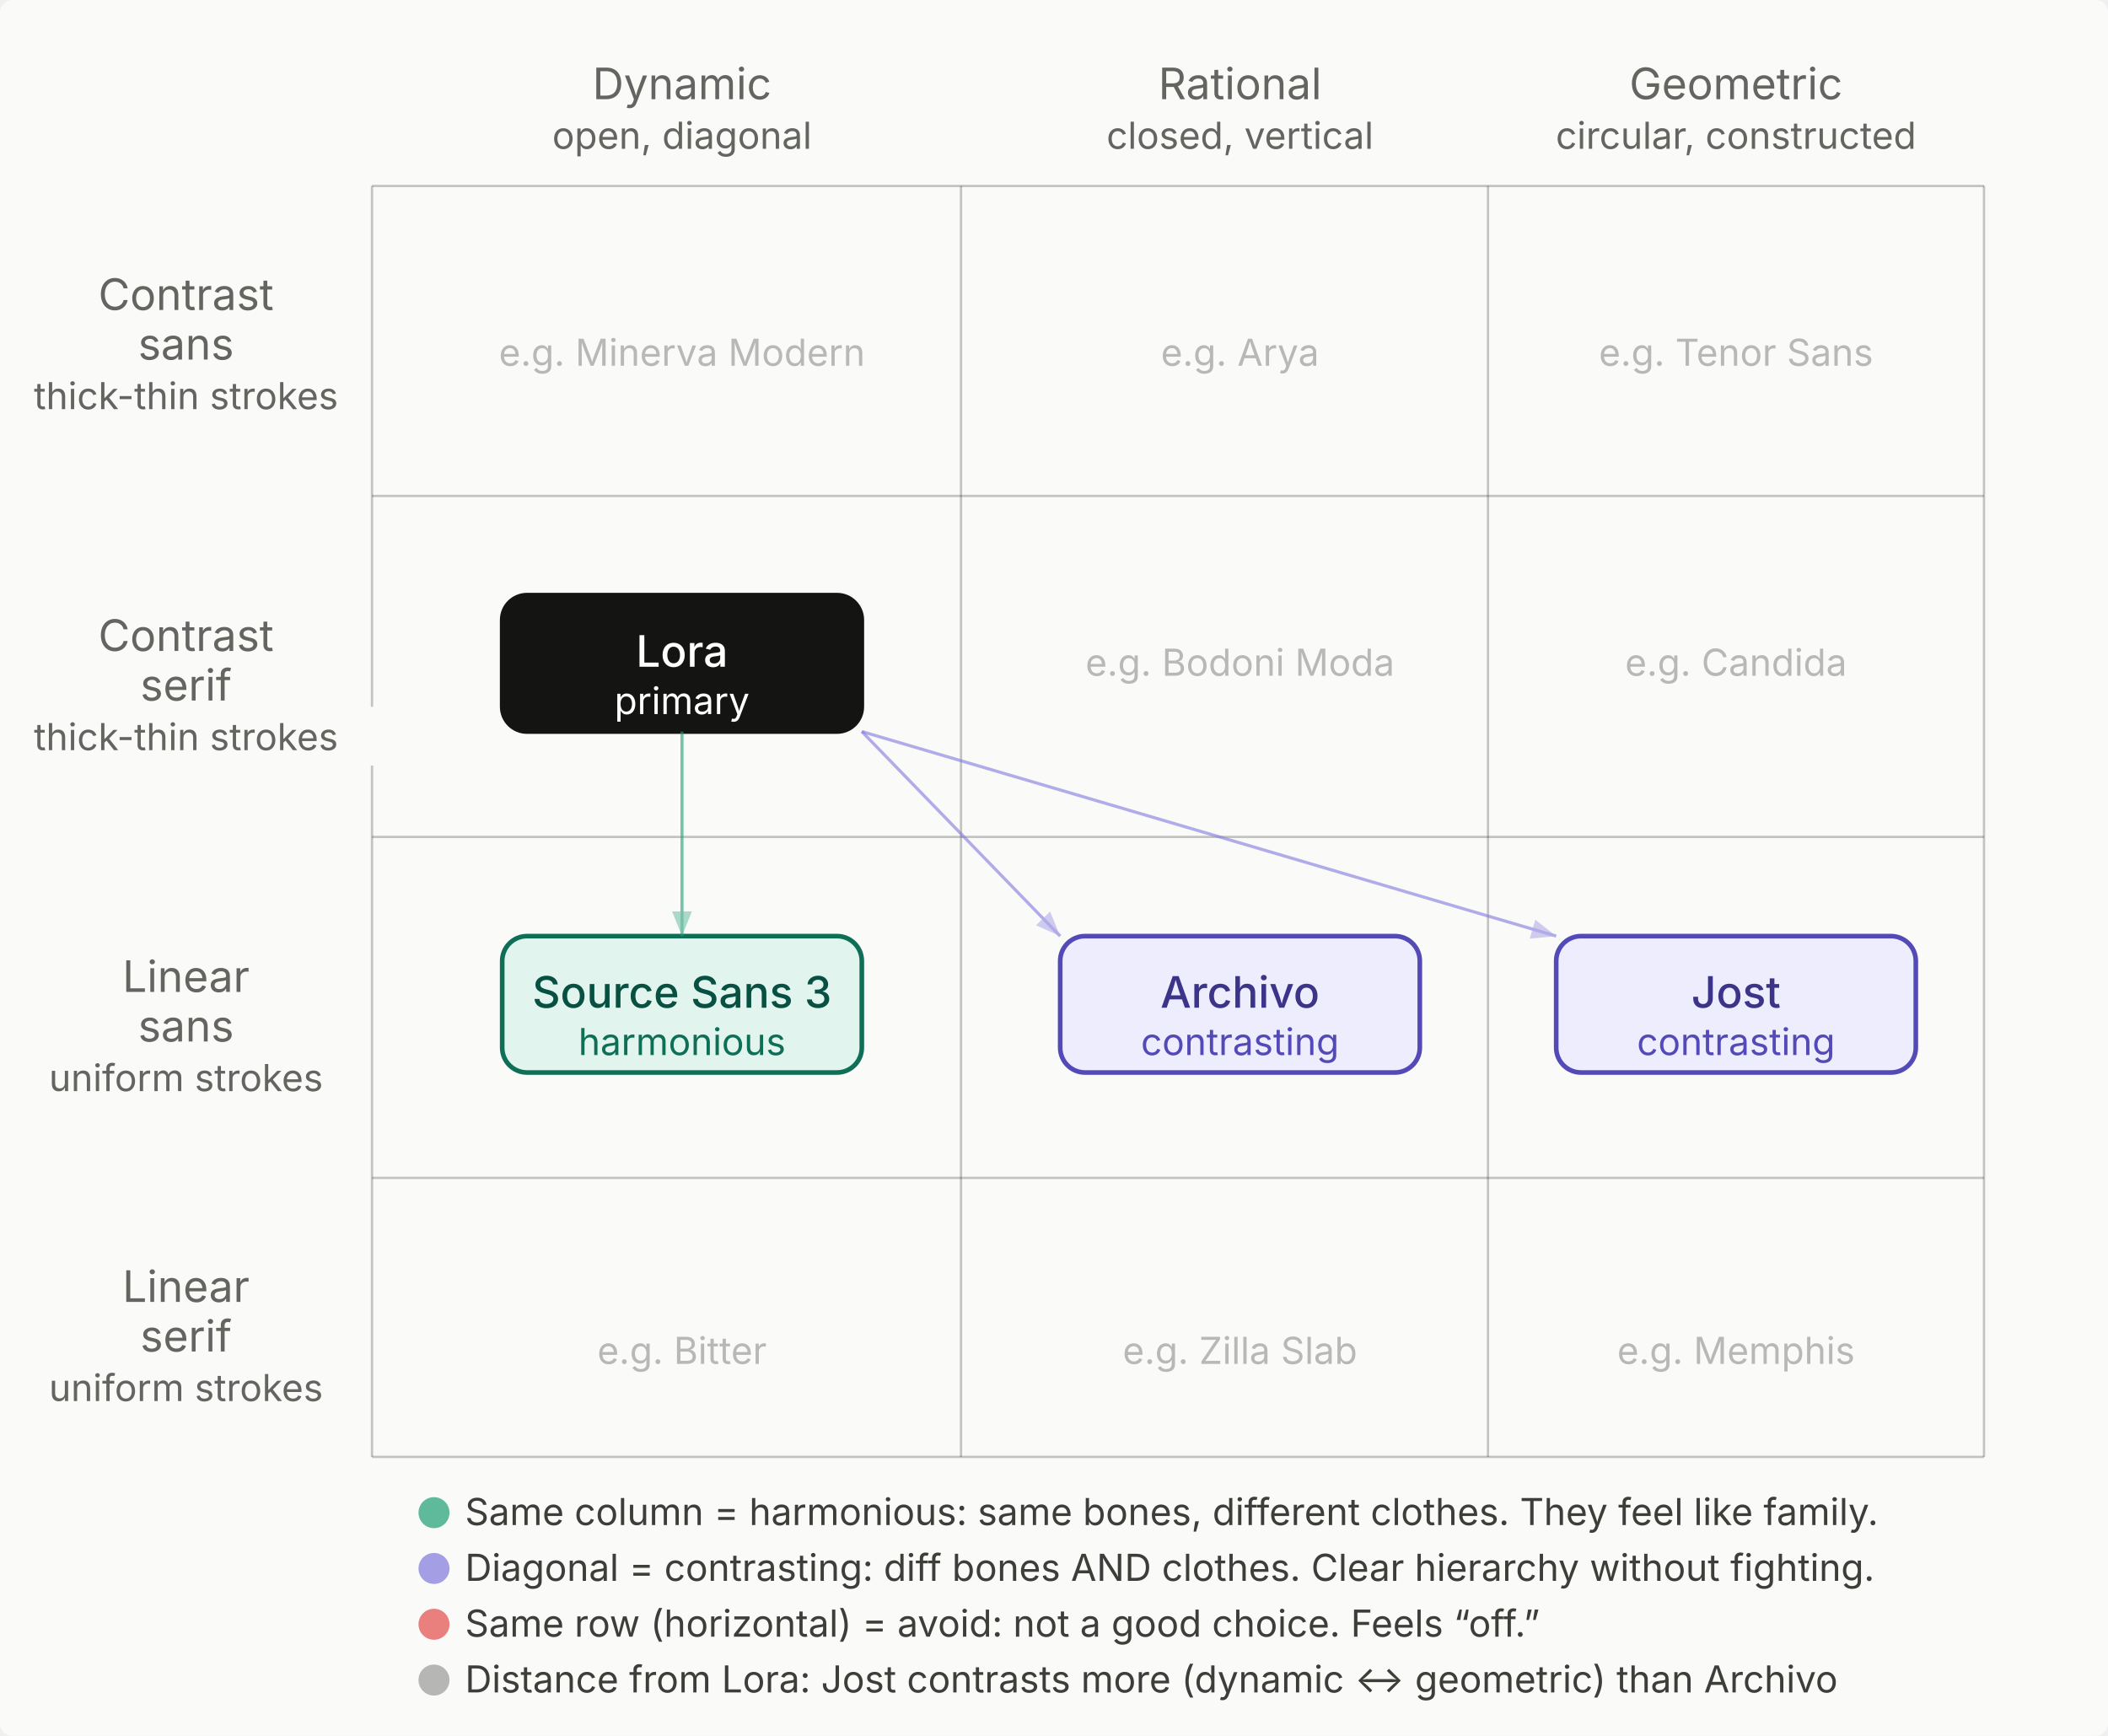
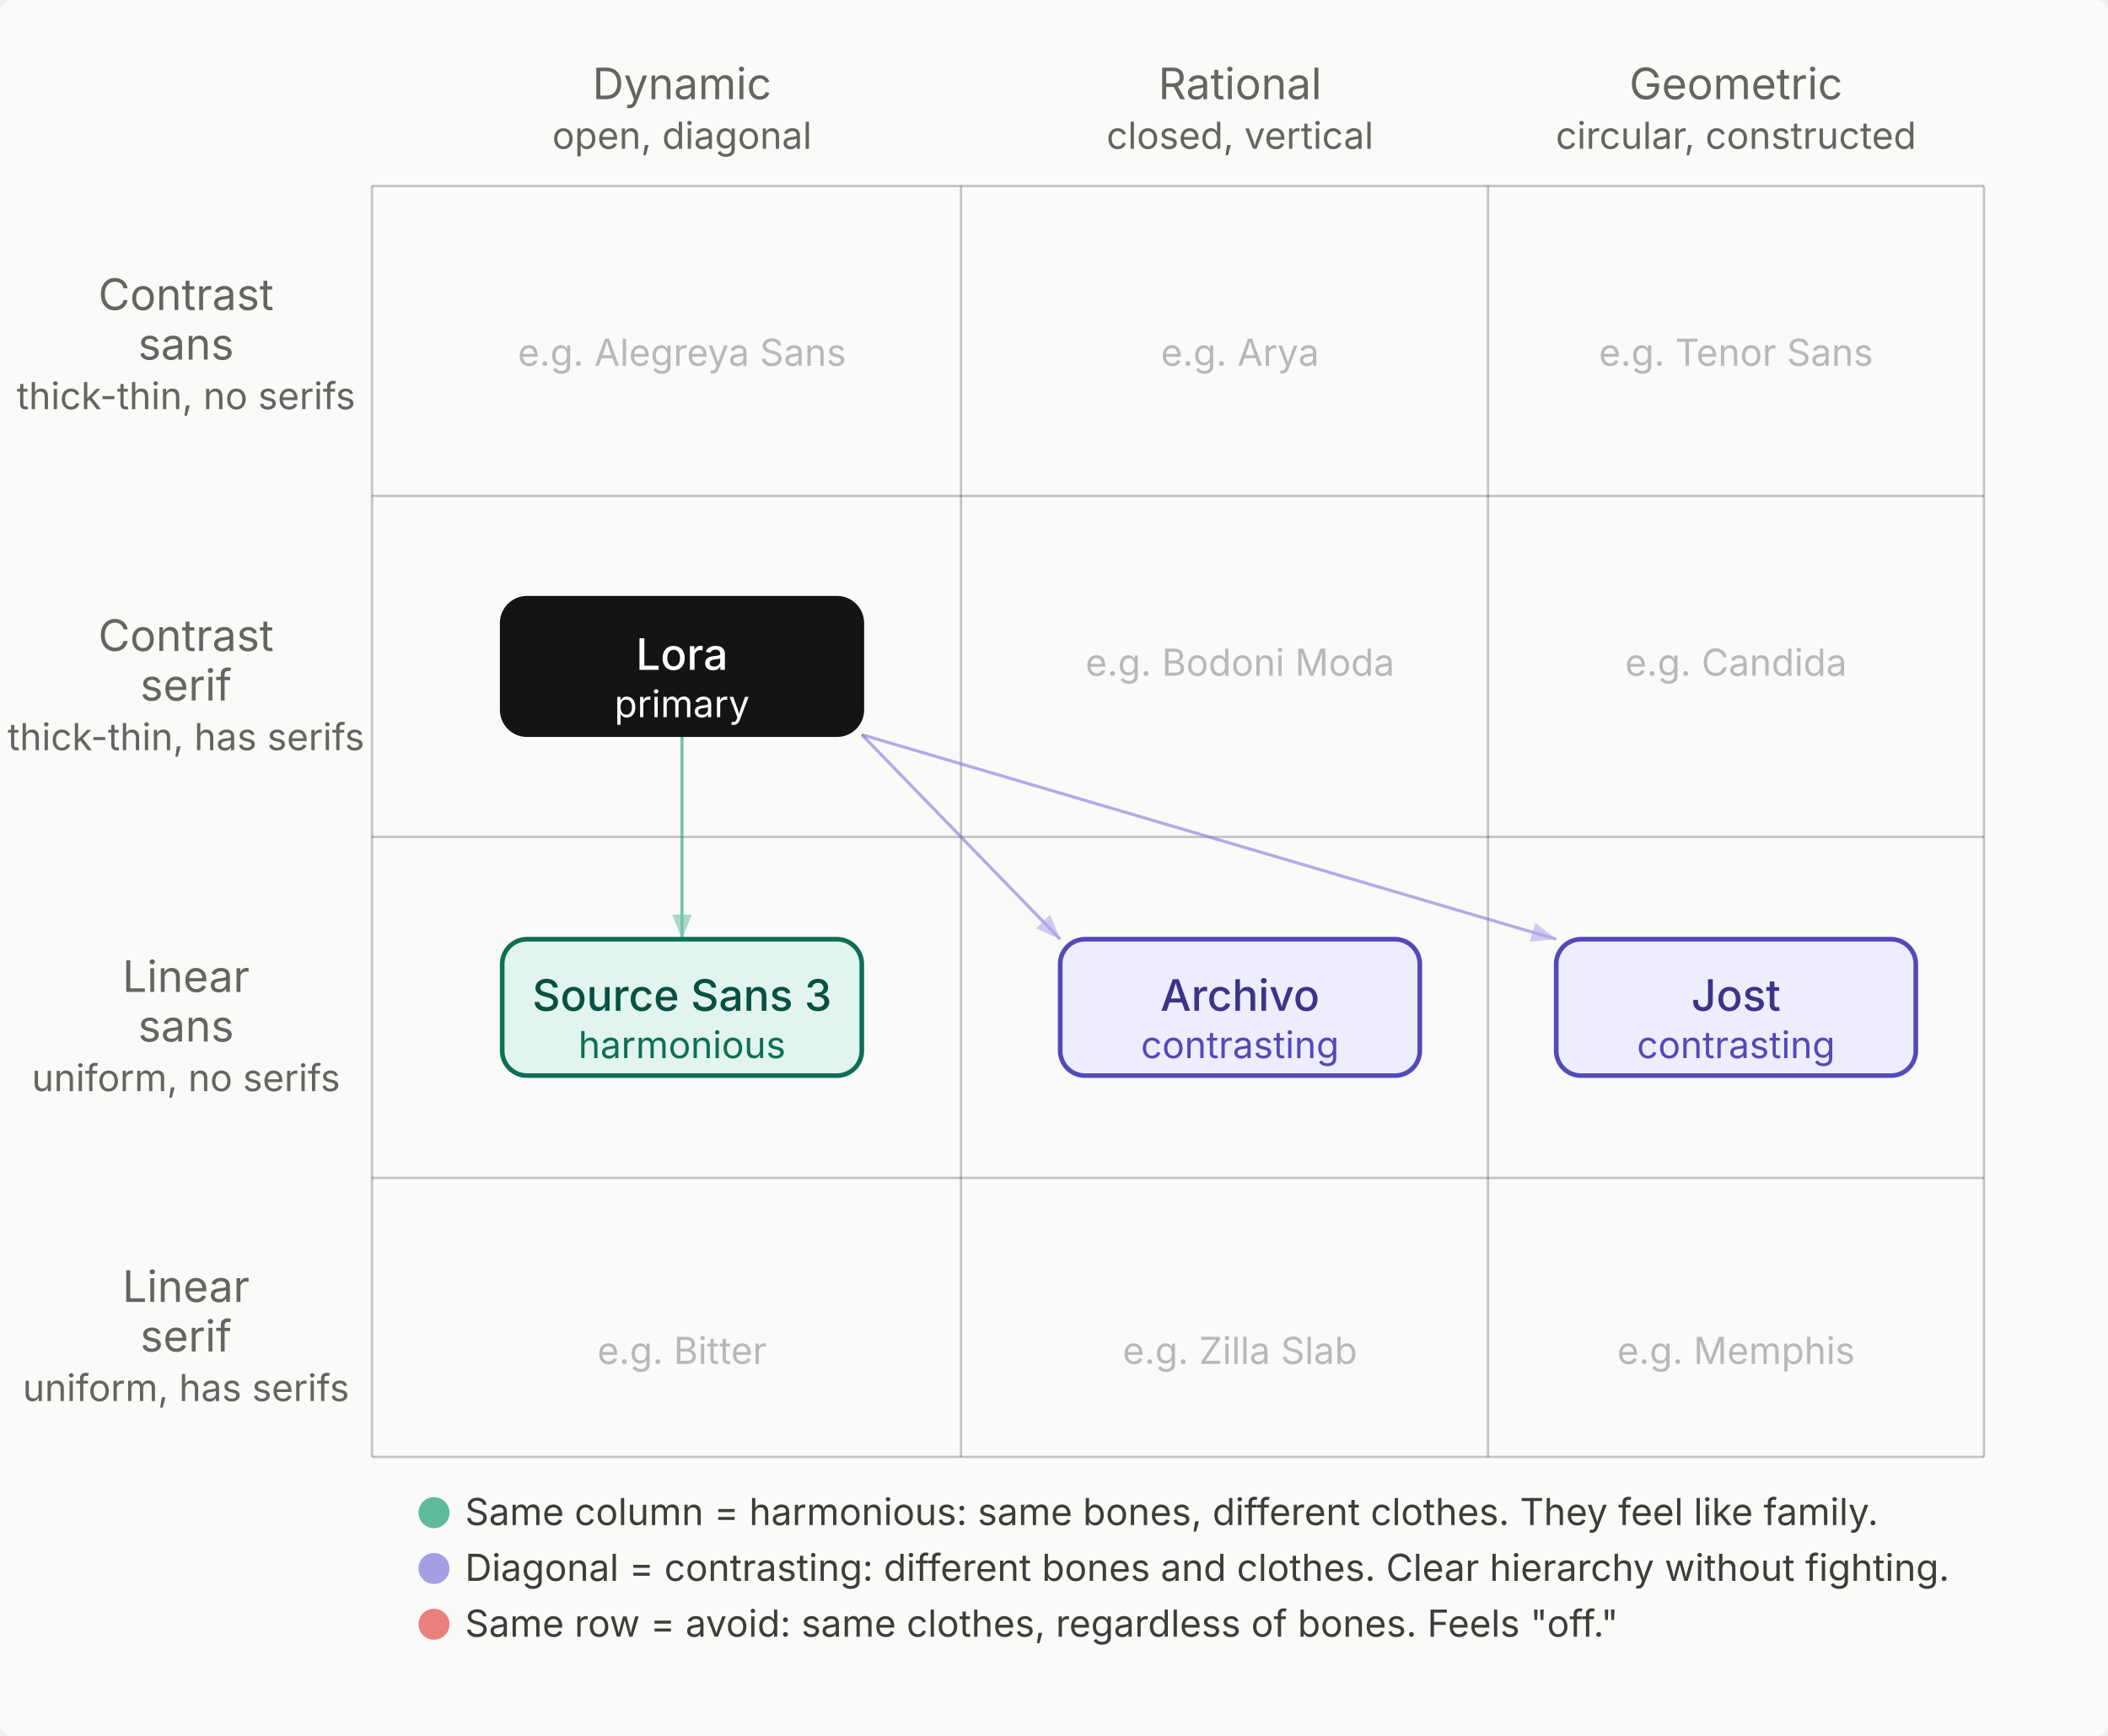
<svg xmlns="http://www.w3.org/2000/svg" viewBox="0 0 680 560">
  <defs>
-     <mask id="a" maskUnits="userSpaceOnUse">
-       <rect width="680" height="560" fill="#fff" />
-       <rect x="25" y="84" width="69" height="22" rx="2" />
-       <rect x="40" y="100" width="41" height="22" rx="2" />
-       <rect x="1" y="118" width="118" height="19" rx="2" />
-       <rect x="25" y="194" width="69" height="22" rx="2" />
-       <rect x="40" y="210" width="41" height="22" rx="2" />
-       <rect x="-2" y="228" width="124" height="19" rx="2" />
-       <rect x="35" y="304" width="51" height="22" rx="2" />
-       <rect x="40" y="320" width="41" height="22" rx="2" />
-       <rect x="7" y="338" width="107" height="19" rx="2" />
-       <rect x="35" y="404" width="51" height="22" rx="2" />
-       <rect x="40" y="420" width="41" height="22" rx="2" />
-       <rect x="4" y="438" width="112" height="19" rx="2" />
-     </mask>
+     <style>
+   .header     { font-family: "Anthropic Sans", -apple-system, BlinkMacSystemFont, "Segoe UI", sans-serif; font-size: 14px; fill: rgb(100,100,97); text-anchor: middle; }
+   .sub        { font-family: "Anthropic Sans", -apple-system, BlinkMacSystemFont, "Segoe UI", sans-serif; font-size: 12px; fill: rgb(100,100,97); text-anchor: middle; }
+   .example    { font-family: "Anthropic Sans", -apple-system, BlinkMacSystemFont, "Segoe UI", sans-serif; font-size: 12px; fill: rgb(61,61,58); text-anchor: middle; opacity: .35; }
+   .card-name  { font-family: "Anthropic Sans", -apple-system, BlinkMacSystemFont, "Segoe UI", sans-serif; font-size: 14px; font-weight: 500; text-anchor: middle; dominant-baseline: central; }
+   .card-sub   { font-family: "Anthropic Sans", -apple-system, BlinkMacSystemFont, "Segoe UI", sans-serif; font-size: 12px; text-anchor: middle; dominant-baseline: central; }
+   .grid-line  { stroke: rgba(31,30,29,0.5); stroke-width: .75; opacity: .5; }
+   .legend-text { font-family: "Anthropic Sans", -apple-system, BlinkMacSystemFont, "Segoe UI", sans-serif; font-size: 12px; fill: rgb(61,61,58); }
+ 
+   .card-primary rect       { fill: #141413; stroke: #141413; stroke-width: 1.5; }
+   .card-primary .card-name { fill: #fff; }
+   .card-primary .card-sub  { fill: #fff; }
+ 
+   .card-harmonious rect       { fill: #e1f5ee; stroke: #0f6e56; stroke-width: 1.5; }
+   .card-harmonious .card-name { fill: rgb(8,80,65); }
+   .card-harmonious .card-sub  { fill: rgb(15,110,86); }
+ 
+   .card-contrasting rect       { fill: #eeedfe; stroke: #534ab7; stroke-width: 1.5; }
+   .card-contrasting .card-name { fill: rgb(60,52,137); }
+   .card-contrasting .card-sub  { fill: rgb(83,74,183); }
+ 
+   .card-avoid rect       { fill: #fce8e8; stroke: #e24b4a; stroke-width: 1.5; }
+   .card-avoid .card-name { fill: #e24b4a; font-size: 12px; }
+   .card-avoid .card-sub  { fill: #e24b4a; }
+ 
+   .line-harmonious  { stroke: #1d9e75; stroke-width: 1; opacity: .6; }
+   .line-contrasting { stroke: #7f77dd; stroke-width: 1; opacity: .6; }
+   .line-avoid       { stroke: #e24b4a; stroke-width: 1; opacity: .6; }
+ </style>
    <marker id="arrow-green" viewBox="0 0 10 10" refX="10" refY="5" markerWidth="8" markerHeight="8" orient="auto">
      <path d="M0,1 L10,5 L0,9 z" fill="#1d9e75" opacity=".6" />
    </marker>
    <marker id="arrow-purple" viewBox="0 0 10 10" refX="10" refY="5" markerWidth="8" markerHeight="8" orient="auto">
      <path d="M0,1 L10,5 L0,9 z" fill="#7f77dd" opacity=".6" />
    </marker>
+     <marker id="arrow-red" viewBox="0 0 10 10" refX="10" refY="5" markerWidth="8" markerHeight="8" orient="auto">
+       <path d="M0,1 L10,5 L0,9 z" fill="#e24b4a" opacity=".6" />
+     </marker>
  </defs>
  <rect width="680" height="560" fill="#fafaf9" rx="4" />
-   <text x="220" y="32" color="rgb(0, 0, 0)" dominant-baseline="auto" fill="rgb(100, 100, 97)" font-family="&quot;Anthropic Sans&quot;, -apple-system, BlinkMacSystemFont, &quot;Segoe UI&quot;, sans-serif" font-size="14px" font-weight="400" stroke-width="1px" text-anchor="middle">Dynamic</text>
-   <text x="220" y="48" color="rgb(0, 0, 0)" dominant-baseline="auto" fill="rgb(100, 100, 97)" font-family="&quot;Anthropic Sans&quot;, -apple-system, BlinkMacSystemFont, &quot;Segoe UI&quot;, sans-serif" font-size="12px" font-weight="400" stroke-width="1px" text-anchor="middle">open, diagonal</text>
-   <text x="400" y="32" color="rgb(0, 0, 0)" dominant-baseline="auto" fill="rgb(100, 100, 97)" font-family="&quot;Anthropic Sans&quot;, -apple-system, BlinkMacSystemFont, &quot;Segoe UI&quot;, sans-serif" font-size="14px" font-weight="400" stroke-width="1px" text-anchor="middle">Rational</text>
-   <text x="400" y="48" color="rgb(0, 0, 0)" dominant-baseline="auto" fill="rgb(100, 100, 97)" font-family="&quot;Anthropic Sans&quot;, -apple-system, BlinkMacSystemFont, &quot;Segoe UI&quot;, sans-serif" font-size="12px" font-weight="400" stroke-width="1px" text-anchor="middle">closed, vertical</text>
-   <text x="560" y="32" color="rgb(0, 0, 0)" dominant-baseline="auto" fill="rgb(100, 100, 97)" font-family="&quot;Anthropic Sans&quot;, -apple-system, BlinkMacSystemFont, &quot;Segoe UI&quot;, sans-serif" font-size="14px" font-weight="400" stroke-width="1px" text-anchor="middle">Geometric</text>
-   <text x="560" y="48" color="rgb(0, 0, 0)" dominant-baseline="auto" fill="rgb(100, 100, 97)" font-family="&quot;Anthropic Sans&quot;, -apple-system, BlinkMacSystemFont, &quot;Segoe UI&quot;, sans-serif" font-size="12px" font-weight="400" stroke-width="1px" text-anchor="middle">circular, constructed</text>
-   <text x="60" y="100" color="rgb(0, 0, 0)" dominant-baseline="auto" fill="rgb(100, 100, 97)" font-family="&quot;Anthropic Sans&quot;, -apple-system, BlinkMacSystemFont, &quot;Segoe UI&quot;, sans-serif" font-size="14px" font-weight="400" stroke-width="1px" text-anchor="middle">Contrast</text>
-   <text x="60" y="116" color="rgb(0, 0, 0)" dominant-baseline="auto" fill="rgb(100, 100, 97)" font-family="&quot;Anthropic Sans&quot;, -apple-system, BlinkMacSystemFont, &quot;Segoe UI&quot;, sans-serif" font-size="14px" font-weight="400" stroke-width="1px" text-anchor="middle">sans</text>
-   <text x="60" y="132" color="rgb(0, 0, 0)" dominant-baseline="auto" fill="rgb(100, 100, 97)" font-family="&quot;Anthropic Sans&quot;, -apple-system, BlinkMacSystemFont, &quot;Segoe UI&quot;, sans-serif" font-size="12px" font-weight="400" stroke-width="1px" text-anchor="middle">thick-thin strokes</text>
-   <text x="60" y="210" color="rgb(0, 0, 0)" dominant-baseline="auto" fill="rgb(100, 100, 97)" font-family="&quot;Anthropic Sans&quot;, -apple-system, BlinkMacSystemFont, &quot;Segoe UI&quot;, sans-serif" font-size="14px" font-weight="400" stroke-width="1px" text-anchor="middle">Contrast</text>
-   <text x="60" y="226" color="rgb(0, 0, 0)" dominant-baseline="auto" fill="rgb(100, 100, 97)" font-family="&quot;Anthropic Sans&quot;, -apple-system, BlinkMacSystemFont, &quot;Segoe UI&quot;, sans-serif" font-size="14px" font-weight="400" stroke-width="1px" text-anchor="middle">serif</text>
-   <text x="60" y="242" color="rgb(0, 0, 0)" dominant-baseline="auto" fill="rgb(100, 100, 97)" font-family="&quot;Anthropic Sans&quot;, -apple-system, BlinkMacSystemFont, &quot;Segoe UI&quot;, sans-serif" font-size="12px" font-weight="400" stroke-width="1px" text-anchor="middle">thick-thin strokes</text>
-   <text x="60" y="320" color="rgb(0, 0, 0)" dominant-baseline="auto" fill="rgb(100, 100, 97)" font-family="&quot;Anthropic Sans&quot;, -apple-system, BlinkMacSystemFont, &quot;Segoe UI&quot;, sans-serif" font-size="14px" font-weight="400" stroke-width="1px" text-anchor="middle">Linear</text>
-   <text x="60" y="336" color="rgb(0, 0, 0)" dominant-baseline="auto" fill="rgb(100, 100, 97)" font-family="&quot;Anthropic Sans&quot;, -apple-system, BlinkMacSystemFont, &quot;Segoe UI&quot;, sans-serif" font-size="14px" font-weight="400" stroke-width="1px" text-anchor="middle">sans</text>
-   <text x="60" y="352" color="rgb(0, 0, 0)" dominant-baseline="auto" fill="rgb(100, 100, 97)" font-family="&quot;Anthropic Sans&quot;, -apple-system, BlinkMacSystemFont, &quot;Segoe UI&quot;, sans-serif" font-size="12px" font-weight="400" stroke-width="1px" text-anchor="middle">uniform strokes</text>
-   <text x="60" y="420" color="rgb(0, 0, 0)" dominant-baseline="auto" fill="rgb(100, 100, 97)" font-family="&quot;Anthropic Sans&quot;, -apple-system, BlinkMacSystemFont, &quot;Segoe UI&quot;, sans-serif" font-size="14px" font-weight="400" stroke-width="1px" text-anchor="middle">Linear</text>
-   <text x="60" y="436" color="rgb(0, 0, 0)" dominant-baseline="auto" fill="rgb(100, 100, 97)" font-family="&quot;Anthropic Sans&quot;, -apple-system, BlinkMacSystemFont, &quot;Segoe UI&quot;, sans-serif" font-size="14px" font-weight="400" stroke-width="1px" text-anchor="middle">serif</text>
-   <text x="60" y="452" color="rgb(0, 0, 0)" dominant-baseline="auto" fill="rgb(100, 100, 97)" font-family="&quot;Anthropic Sans&quot;, -apple-system, BlinkMacSystemFont, &quot;Segoe UI&quot;, sans-serif" font-size="12px" font-weight="400" stroke-width="1px" text-anchor="middle">uniform strokes</text>
-   <line x1="120" x2="640" y1="60" y2="60" color="rgb(0, 0, 0)" dominant-baseline="auto" opacity=".5" stroke="rgba(31, 30, 29, 0.5)" stroke-width=".75px" />
-   <line x1="120" x2="640" y1="160" y2="160" color="rgb(0, 0, 0)" dominant-baseline="auto" opacity=".5" stroke="rgba(31, 30, 29, 0.5)" stroke-width=".75px" />
-   <line x1="120" x2="640" y1="270" y2="270" color="rgb(0, 0, 0)" dominant-baseline="auto" opacity=".5" stroke="rgba(31, 30, 29, 0.5)" stroke-width=".75px" />
-   <line x1="120" x2="640" y1="380" y2="380" color="rgb(0, 0, 0)" dominant-baseline="auto" opacity=".5" stroke="rgba(31, 30, 29, 0.5)" stroke-width=".75px" />
-   <line x1="120" x2="640" y1="470" y2="470" color="rgb(0, 0, 0)" dominant-baseline="auto" opacity=".5" stroke="rgba(31, 30, 29, 0.5)" stroke-width=".75px" />
-   <line x1="120" x2="120" y1="60" y2="470" color="rgb(0, 0, 0)" dominant-baseline="auto" mask="url(#a)" opacity=".5" stroke="rgba(31, 30, 29, 0.5)" stroke-width=".75px" />
-   <line x1="310" x2="310" y1="60" y2="470" color="rgb(0, 0, 0)" dominant-baseline="auto" opacity=".5" stroke="rgba(31, 30, 29, 0.5)" stroke-width=".75px" />
-   <line x1="480" x2="480" y1="60" y2="470" color="rgb(0, 0, 0)" dominant-baseline="auto" opacity=".5" stroke="rgba(31, 30, 29, 0.5)" stroke-width=".75px" />
-   <line x1="640" x2="640" y1="60" y2="470" color="rgb(0, 0, 0)" dominant-baseline="auto" opacity=".5" stroke="rgba(31, 30, 29, 0.5)" stroke-width=".75px" />
-   <g color="rgb(0, 0, 0)" dominant-baseline="auto" font-family="&quot;Anthropic Sans&quot;, -apple-system, BlinkMacSystemFont, &quot;Segoe UI&quot;, sans-serif" font-size="16px" font-weight="400">
-     <rect x="162" y="192" width="116" height="44" rx="8" color="rgb(0, 0, 0)" dominant-baseline="auto" fill="#141413" stroke="#141413" stroke-width="1.5px" />
-     <text x="220" y="210" color="rgb(0, 0, 0)" dominant-baseline="central" fill="#ffffff" font-family="&quot;Anthropic Sans&quot;, -apple-system, BlinkMacSystemFont, &quot;Segoe UI&quot;, sans-serif" font-size="14px" font-weight="500" stroke-width="1px" text-anchor="middle">Lora</text>
-     <text x="220" y="226" color="rgb(0, 0, 0)" dominant-baseline="central" fill="#ffffff" font-family="&quot;Anthropic Sans&quot;, -apple-system, BlinkMacSystemFont, &quot;Segoe UI&quot;, sans-serif" font-size="12px" font-weight="400" stroke-width="1px" text-anchor="middle">primary</text>
+   <text x="220" y="32" class="header">Dynamic</text>
+   <text x="220" y="48" class="sub">open, diagonal</text>
+   <text x="400" y="32" class="header">Rational</text>
+   <text x="400" y="48" class="sub">closed, vertical</text>
+   <text x="560" y="32" class="header">Geometric</text>
+   <text x="560" y="48" class="sub">circular, constructed</text>
+   <text x="60" y="100" class="header">Contrast</text>
+   <text x="60" y="116" class="header">sans</text>
+   <text x="60" y="132" class="sub">thick-thin, no serifs</text>
+   <text x="60" y="210" class="header">Contrast</text>
+   <text x="60" y="226" class="header">serif</text>
+   <text x="60" y="242" class="sub">thick-thin, has serifs</text>
+   <text x="60" y="320" class="header">Linear</text>
+   <text x="60" y="336" class="header">sans</text>
+   <text x="60" y="352" class="sub">uniform, no serifs</text>
+   <text x="60" y="420" class="header">Linear</text>
+   <text x="60" y="436" class="header">serif</text>
+   <text x="60" y="452" class="sub">uniform, has serifs</text>
+   <line x1="120" x2="640" y1="60" y2="60" class="grid-line" />
+   <line x1="120" x2="640" y1="160" y2="160" class="grid-line" />
+   <line x1="120" x2="640" y1="270" y2="270" class="grid-line" />
+   <line x1="120" x2="640" y1="380" y2="380" class="grid-line" />
+   <line x1="120" x2="640" y1="470" y2="470" class="grid-line" />
+   <line x1="120" x2="120" y1="60" y2="470" class="grid-line" />
+   <line x1="310" x2="310" y1="60" y2="470" class="grid-line" />
+   <line x1="480" x2="480" y1="60" y2="470" class="grid-line" />
+   <line x1="640" x2="640" y1="60" y2="470" class="grid-line" />
+   <text x="220" y="118" class="example">e.g. Alegreya Sans</text>
+   <text x="400" y="118" class="example">e.g. Arya</text>
+   <text x="560" y="118" class="example">e.g. Tenor Sans</text>
+   <text x="220" y="218" class="example">e.g. Garamond</text>
+   <text x="400" y="218" class="example">e.g. Bodoni Moda</text>
+   <text x="560" y="218" class="example">e.g. Candida</text>
+   <text x="220" y="328" class="example">e.g. Frutiger</text>
+   <text x="400" y="328" class="example">e.g. Helvetica</text>
+   <text x="560" y="328" class="example">e.g. Futura</text>
+   <text x="220" y="440" class="example">e.g. Bitter</text>
+   <text x="400" y="440" class="example">e.g. Zilla Slab</text>
+   <text x="560" y="440" class="example">e.g. Memphis</text>
+   <line x1="220" y1="237" x2="220" y2="303" class="line-harmonious" marker-end="url(#arrow-green)" />
+   <line x1="278" y1="237" x2="342" y2="303" class="line-contrasting" marker-end="url(#arrow-purple)" />
+   <line x1="278" y1="237" x2="502" y2="303" class="line-contrasting" marker-end="url(#arrow-purple)" />
+   <g class="card-primary" transform="translate(220,215)">
+     <rect x="-58" y="-22" width="116" height="44" rx="8" />
+     <text y="-4" class="card-name">Lora</text>
+     <text y="12" class="card-sub">primary</text>
  </g>
-   <g color="rgb(0, 0, 0)" dominant-baseline="auto" font-family="&quot;Anthropic Sans&quot;, -apple-system, BlinkMacSystemFont, &quot;Segoe UI&quot;, sans-serif" font-size="16px" font-weight="400">
-     <rect x="162" y="302" width="116" height="44" rx="8" color="rgb(0, 0, 0)" dominant-baseline="auto" fill="#e1f5ee" stroke="#0f6e56" stroke-width="1.5px" />
-     <text x="220" y="320" color="rgb(0, 0, 0)" dominant-baseline="central" fill="rgb(8, 80, 65)" font-family="&quot;Anthropic Sans&quot;, -apple-system, BlinkMacSystemFont, &quot;Segoe UI&quot;, sans-serif" font-size="14px" font-weight="500" stroke-width="1px" text-anchor="middle">Source Sans 3</text>
-     <text x="220" y="336" color="rgb(0, 0, 0)" dominant-baseline="central" fill="rgb(15, 110, 86)" font-family="&quot;Anthropic Sans&quot;, -apple-system, BlinkMacSystemFont, &quot;Segoe UI&quot;, sans-serif" font-size="12px" font-weight="400" stroke-width="1px" text-anchor="middle">harmonious</text>
+   <g class="card-harmonious" transform="translate(220,325)">
+     <rect x="-58" y="-22" width="116" height="44" rx="8" />
+     <text y="-4" class="card-name">Source Sans 3</text>
+     <text y="12" class="card-sub">harmonious</text>
  </g>
-   <g color="rgb(0, 0, 0)" dominant-baseline="auto" font-family="&quot;Anthropic Sans&quot;, -apple-system, BlinkMacSystemFont, &quot;Segoe UI&quot;, sans-serif" font-size="16px" font-weight="400">
-     <rect x="342" y="302" width="116" height="44" rx="8" color="rgb(0, 0, 0)" dominant-baseline="auto" fill="#eeedfe" stroke="#534ab7" stroke-width="1.5px" />
-     <text x="400" y="320" color="rgb(0, 0, 0)" dominant-baseline="central" fill="rgb(60, 52, 137)" font-family="&quot;Anthropic Sans&quot;, -apple-system, BlinkMacSystemFont, &quot;Segoe UI&quot;, sans-serif" font-size="14px" font-weight="500" stroke-width="1px" text-anchor="middle">Archivo</text>
-     <text x="400" y="336" color="rgb(0, 0, 0)" dominant-baseline="central" fill="rgb(83, 74, 183)" font-family="&quot;Anthropic Sans&quot;, -apple-system, BlinkMacSystemFont, &quot;Segoe UI&quot;, sans-serif" font-size="12px" font-weight="400" stroke-width="1px" text-anchor="middle">contrasting</text>
+   <g class="card-contrasting" transform="translate(400,325)">
+     <rect x="-58" y="-22" width="116" height="44" rx="8" />
+     <text y="-4" class="card-name">Archivo</text>
+     <text y="12" class="card-sub">contrasting</text>
  </g>
-   <g color="rgb(0, 0, 0)" dominant-baseline="auto" font-family="&quot;Anthropic Sans&quot;, -apple-system, BlinkMacSystemFont, &quot;Segoe UI&quot;, sans-serif" font-size="16px" font-weight="400">
-     <rect x="502" y="302" width="116" height="44" rx="8" color="rgb(0, 0, 0)" dominant-baseline="auto" fill="#eeedfe" stroke="#534ab7" stroke-width="1.5px" />
-     <text x="560" y="320" color="rgb(0, 0, 0)" dominant-baseline="central" fill="rgb(60, 52, 137)" font-family="&quot;Anthropic Sans&quot;, -apple-system, BlinkMacSystemFont, &quot;Segoe UI&quot;, sans-serif" font-size="14px" font-weight="500" stroke-width="1px" text-anchor="middle">Jost</text>
-     <text x="560" y="336" color="rgb(0, 0, 0)" dominant-baseline="central" fill="rgb(83, 74, 183)" font-family="&quot;Anthropic Sans&quot;, -apple-system, BlinkMacSystemFont, &quot;Segoe UI&quot;, sans-serif" font-size="12px" font-weight="400" stroke-width="1px" text-anchor="middle">contrasting</text>
+   <g class="card-contrasting" transform="translate(560,325)">
+     <rect x="-58" y="-22" width="116" height="44" rx="8" />
+     <text y="-4" class="card-name">Jost</text>
+     <text y="12" class="card-sub">contrasting</text>
  </g>
-   <line x1="220" y1="236" x2="220" y2="302" stroke="#1d9e75" stroke-width="1px" opacity=".6" marker-end="url(#arrow-green)" />
-   <line x1="278" y1="236" x2="342" y2="302" stroke="#7f77dd" stroke-width="1px" opacity=".6" marker-end="url(#arrow-purple)" />
-   <line x1="278" y1="236" x2="502" y2="302" stroke="#7f77dd" stroke-width="1px" opacity=".6" marker-end="url(#arrow-purple)" />
-   <circle cx="140" cy="488" r="5" color="rgb(0, 0, 0)" dominant-baseline="auto" fill="#1d9e75" opacity=".7" />
-   <text x="150" y="492" color="rgb(0, 0, 0)" dominant-baseline="auto" fill="rgb(61, 61, 58)" font-family="&quot;Anthropic Sans&quot;, -apple-system, BlinkMacSystemFont, &quot;Segoe UI&quot;, sans-serif" font-size="12px" font-weight="400" stroke-width="1px">Same column  = harmonious: same bones, different clothes. They feel like family.</text>
-   <circle cx="140" cy="506" r="5" color="rgb(0, 0, 0)" dominant-baseline="auto" fill="#7f77dd" opacity=".7" />
-   <text x="150" y="510" color="rgb(0, 0, 0)" dominant-baseline="auto" fill="rgb(61, 61, 58)" font-family="&quot;Anthropic Sans&quot;, -apple-system, BlinkMacSystemFont, &quot;Segoe UI&quot;, sans-serif" font-size="12px" font-weight="400" stroke-width="1px">Diagonal = contrasting: diff bones AND clothes. Clear hierarchy without fighting.</text>
-   <circle cx="140" cy="524" r="5" color="rgb(0, 0, 0)" dominant-baseline="auto" fill="#e24b4a" opacity=".7" />
-   <text x="150" y="528" color="rgb(0, 0, 0)" dominant-baseline="auto" fill="rgb(61, 61, 58)" font-family="&quot;Anthropic Sans&quot;, -apple-system, BlinkMacSystemFont, &quot;Segoe UI&quot;, sans-serif" font-size="12px" font-weight="400" stroke-width="1px">Same row  (horizontal) = avoid: not a good choice. Feels “off.”</text>
-   <circle cx="140" cy="542" r="5" color="rgb(0, 0, 0)" dominant-baseline="auto" fill="#999" opacity=".7" />
-   <text x="150" y="546" color="rgb(0, 0, 0)" dominant-baseline="auto" fill="rgb(61, 61, 58)" font-family="&quot;Anthropic Sans&quot;, -apple-system, BlinkMacSystemFont, &quot;Segoe UI&quot;, sans-serif" font-size="12px" font-weight="400" stroke-width="1px">Distance from Lora: Jost contrasts more (dynamic ↔ geometric) than Archivo</text>
-   <text x="400" y="218" color="rgb(0, 0, 0)" dominant-baseline="auto" fill="rgb(61, 61, 58)" font-family="&quot;Anthropic Sans&quot;, -apple-system, BlinkMacSystemFont, &quot;Segoe UI&quot;, sans-serif" font-size="12px" font-weight="400" opacity=".35" stroke-width="1px" text-anchor="middle">e.g. Bodoni Moda</text>
-   <text x="560" y="218" color="rgb(0, 0, 0)" dominant-baseline="auto" fill="rgb(61, 61, 58)" font-family="&quot;Anthropic Sans&quot;, -apple-system, BlinkMacSystemFont, &quot;Segoe UI&quot;, sans-serif" font-size="12px" font-weight="400" opacity=".35" stroke-width="1px" text-anchor="middle">e.g. Candida</text>
-   <text x="220" y="118" color="rgb(0, 0, 0)" dominant-baseline="auto" fill="rgb(61, 61, 58)" font-family="&quot;Anthropic Sans&quot;, -apple-system, BlinkMacSystemFont, &quot;Segoe UI&quot;, sans-serif" font-size="12px" font-weight="400" opacity=".35" stroke-width="1px" text-anchor="middle">e.g. Minerva Modern</text>
-   <text x="220" y="440" color="rgb(0, 0, 0)" dominant-baseline="auto" fill="rgb(61, 61, 58)" font-family="&quot;Anthropic Sans&quot;, -apple-system, BlinkMacSystemFont, &quot;Segoe UI&quot;, sans-serif" font-size="12px" font-weight="400" opacity=".35" stroke-width="1px" text-anchor="middle">e.g. Bitter</text>
-   <text x="400" y="440" color="rgb(0, 0, 0)" dominant-baseline="auto" fill="rgb(61, 61, 58)" font-family="&quot;Anthropic Sans&quot;, -apple-system, BlinkMacSystemFont, &quot;Segoe UI&quot;, sans-serif" font-size="12px" font-weight="400" opacity=".35" stroke-width="1px" text-anchor="middle">e.g. Zilla Slab</text>
-   <text x="560" y="440" color="rgb(0, 0, 0)" dominant-baseline="auto" fill="rgb(61, 61, 58)" font-family="&quot;Anthropic Sans&quot;, -apple-system, BlinkMacSystemFont, &quot;Segoe UI&quot;, sans-serif" font-size="12px" font-weight="400" opacity=".35" stroke-width="1px" text-anchor="middle">e.g. Memphis</text>
-   <text x="400" y="118" color="rgb(0, 0, 0)" dominant-baseline="auto" fill="rgb(61, 61, 58)" font-family="&quot;Anthropic Sans&quot;, -apple-system, BlinkMacSystemFont, &quot;Segoe UI&quot;, sans-serif" font-size="12px" font-weight="400" opacity=".35" stroke-width="1px" text-anchor="middle">e.g. Arya</text>
-   <text x="560" y="118" color="rgb(0, 0, 0)" dominant-baseline="auto" fill="rgb(61, 61, 58)" font-family="&quot;Anthropic Sans&quot;, -apple-system, BlinkMacSystemFont, &quot;Segoe UI&quot;, sans-serif" font-size="12px" font-weight="400" opacity=".35" stroke-width="1px" text-anchor="middle">e.g. Tenor Sans</text>
+   <circle cx="140" cy="488" r="5" fill="#1d9e75" opacity=".7" />
+   <text x="150" y="492" class="legend-text">Same column  = harmonious: same bones, different clothes. They feel like family.</text>
+   <circle cx="140" cy="506" r="5" fill="#7f77dd" opacity=".7" />
+   <text x="150" y="510" class="legend-text">Diagonal = contrasting: different bones and clothes. Clear hierarchy without fighting.</text>
+   <circle cx="140" cy="524" r="5" fill="#e24b4a" opacity=".7" />
+   <text x="150" y="528" class="legend-text">Same row = avoid: same clothes, regardless of bones. Feels "off."</text>
</svg>
